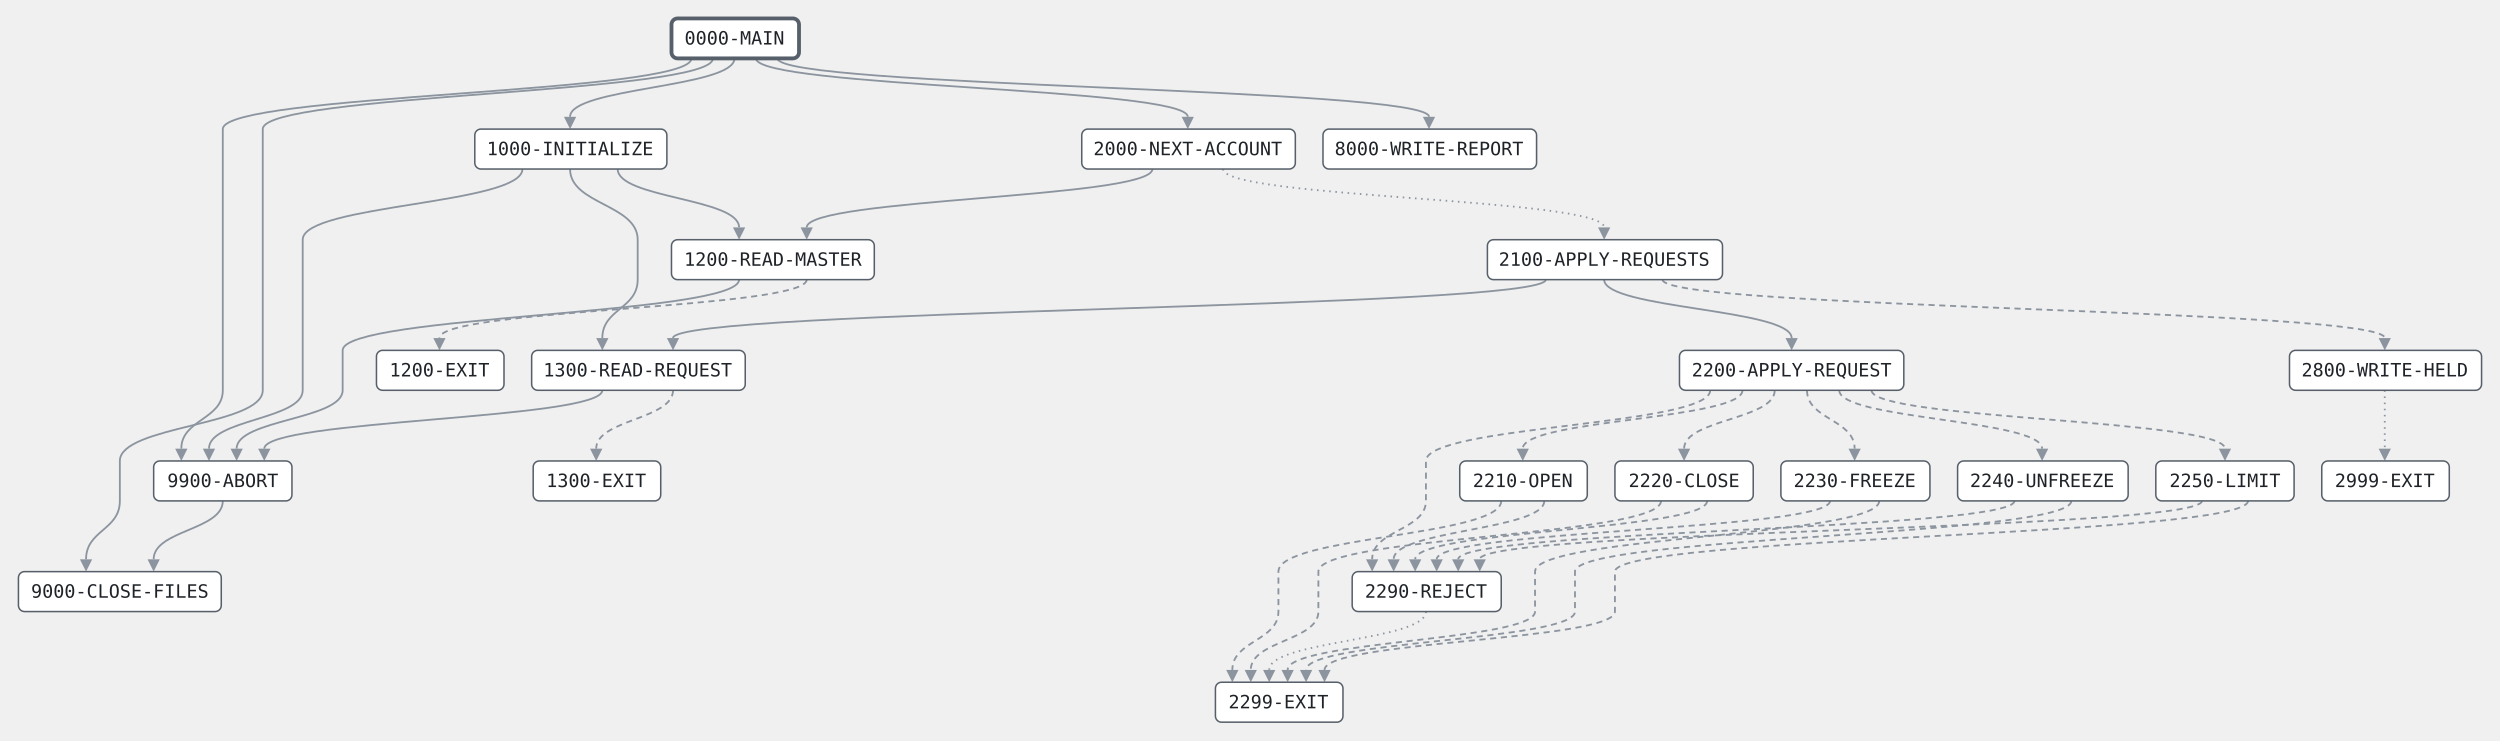
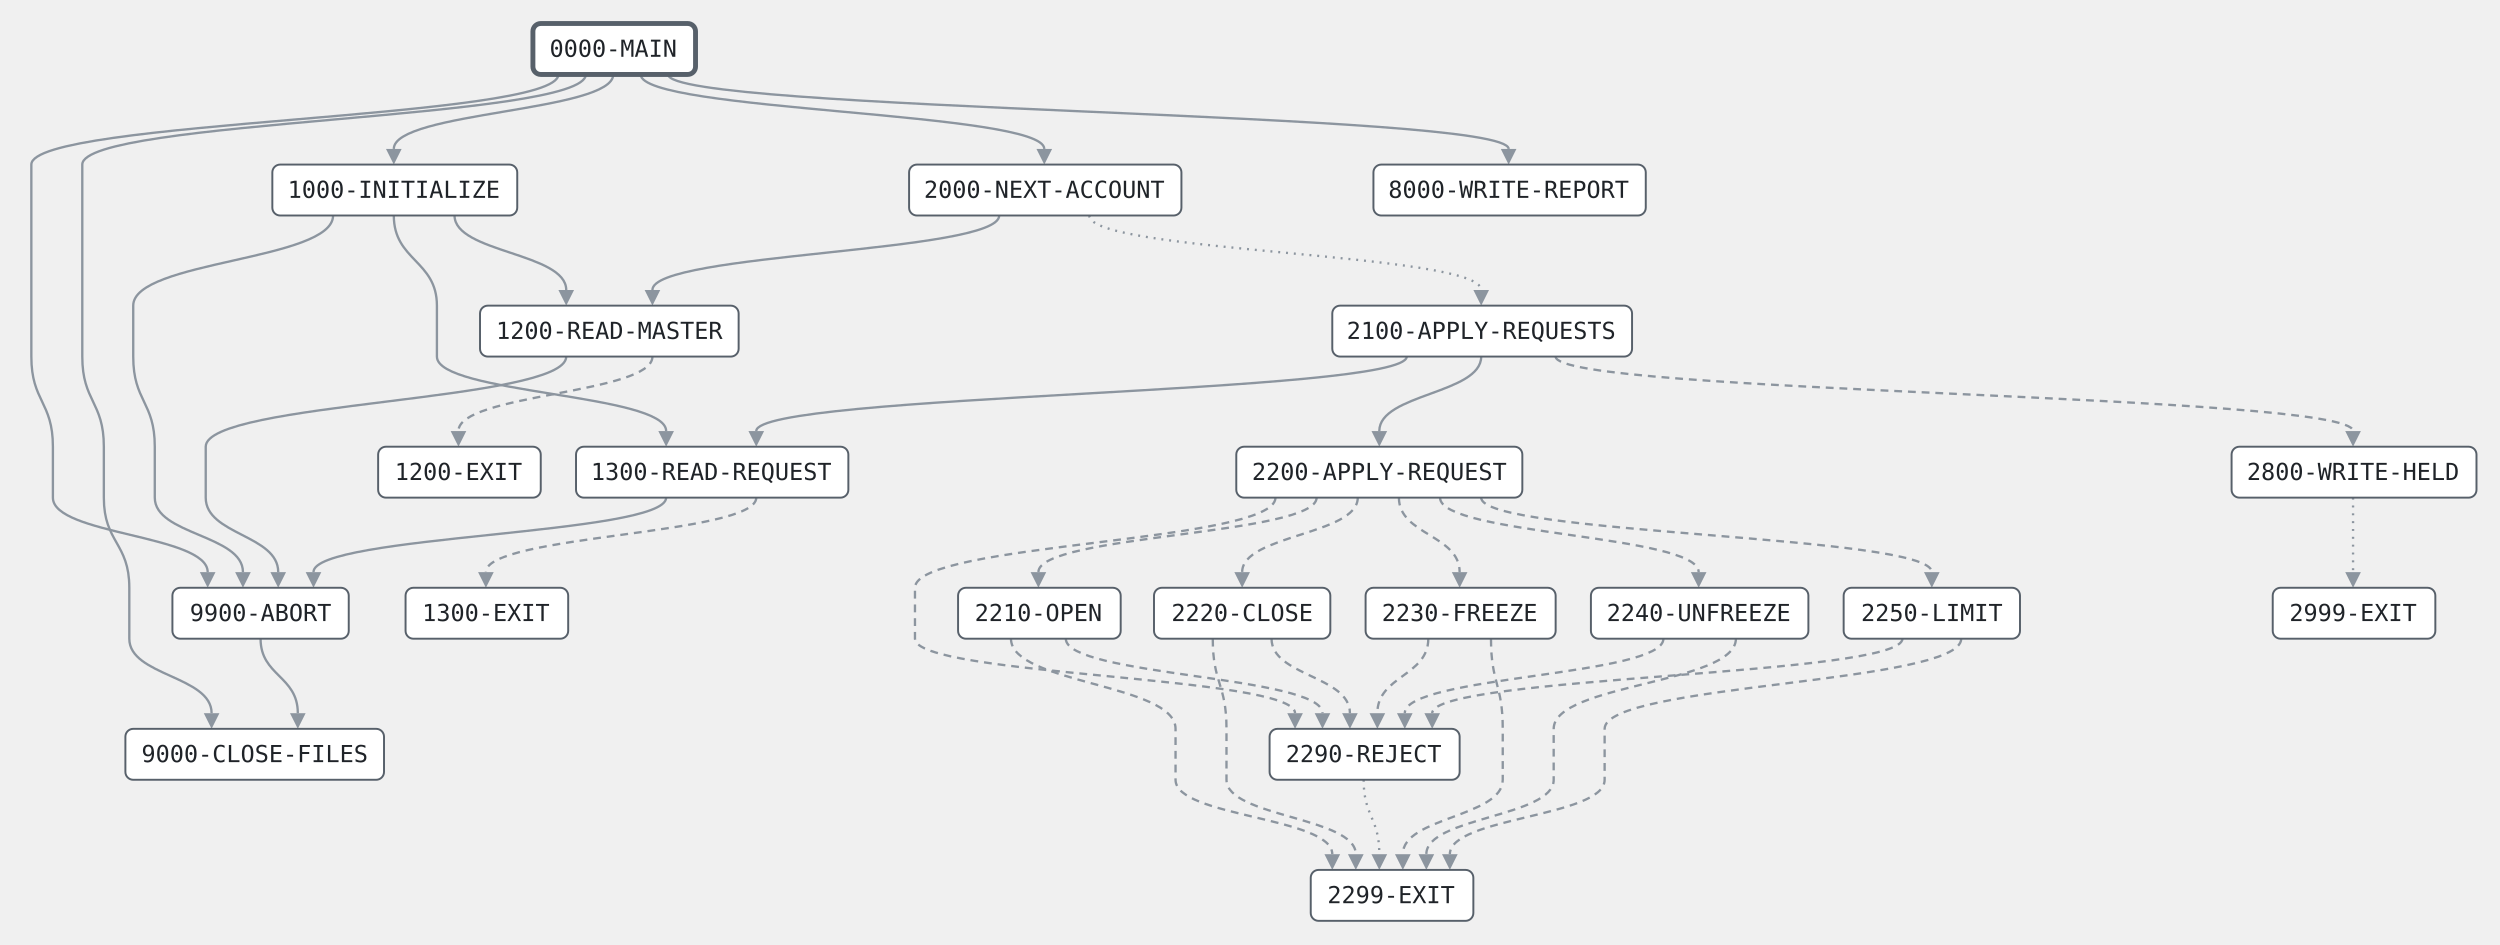
- <svg xmlns="http://www.w3.org/2000/svg" width="1627" height="482" viewBox="0 0 1627 482" font-family="ui-monospace, SFMono-Regular, Menlo, Consolas, monospace" font-size="12">
+ <svg xmlns="http://www.w3.org/2000/svg" width="1276" height="482" viewBox="0 0 1276 482" font-family="ui-monospace, SFMono-Regular, Menlo, Consolas, monospace" font-size="12">
  <style>
.box { fill: #ffffff; stroke: #57606a; stroke-width: 1 }
.box.emphasis { stroke-width: 2.5 }
.label { fill: #1f2328 }
.edge { fill: none; stroke: #8c959f; stroke-width: 1.2 }
.edge.dashed { stroke-dasharray: 4 3 }
.edge.dotted { stroke-dasharray: 1 3 }
.head { fill: #8c959f }
@media (prefers-color-scheme: dark) {
  .box { fill: #161b22; stroke: #8b949e }
  .label { fill: #e6edf3 }
  .edge { stroke: #6e7681 }
  .head { fill: #6e7681 }
}
</style>
  <defs>
    <marker id="arrow" viewBox="0 0 8 8" refX="0" refY="4" markerUnits="userSpaceOnUse" markerWidth="8" markerHeight="8" orient="auto-start-reverse">
      <path class="head" d="M0,0 L8,4 L0,8 z" />
    </marker>
  </defs>
-   <path class="edge" d="M478,38 C478,57 371,57 371,76" marker-end="url(#arrow)" />
-   <path class="edge" d="M492,38 C492,57 773,57 773,76" marker-end="url(#arrow)" />
-   <path class="edge" d="M450,38 C450,61 145,61 145,84 L145,110 C145,133 145,133 145,156 L145,182 C145,205 145,205 145,228 L145,254 C145,273 118,273 118,292" marker-end="url(#arrow)" />
-   <path class="edge" d="M506,38 C506,57 930,57 930,76" marker-end="url(#arrow)" />
-   <path class="edge" d="M464,38 C464,61 171,61 171,84 L171,110 C171,133 171,133 171,156 L171,182 C171,205 171,205 171,228 L171,254 C171,277 78,277 78,300 L78,326 C78,345 56,345 56,364" marker-end="url(#arrow)" />
-   <path class="edge" d="M340,110 C340,133 197,133 197,156 L197,182 C197,205 197,205 197,228 L197,254 C197,273 136,273 136,292" marker-end="url(#arrow)" />
-   <path class="edge" d="M402,110 C402,129 481,129 481,148" marker-end="url(#arrow)" />
-   <path class="edge" d="M371,110 C371,133 415,133 415,156 L415,182 C415,201 392,201 392,220" marker-end="url(#arrow)" />
-   <path class="edge" d="M481,182 C481,205 223,205 223,228 L223,254 C223,273 154,273 154,292" marker-end="url(#arrow)" />
-   <path class="edge dashed" d="M525,182 C525,201 286,201 286,220" marker-end="url(#arrow)" />
-   <path class="edge" d="M392,254 C392,273 172,273 172,292" marker-end="url(#arrow)" />
-   <path class="edge dashed" d="M438,254 C438,273 388,273 388,292" marker-end="url(#arrow)" />
-   <path class="edge" d="M750,110 C750,129 525,129 525,148" marker-end="url(#arrow)" />
-   <path class="edge dotted" d="M796,110 C796,129 1044,129 1044,148" marker-end="url(#arrow)" />
-   <path class="edge" d="M1044,182 C1044,201 1166,201 1166,220" marker-end="url(#arrow)" />
-   <path class="edge" d="M1006,182 C1006,201 438,201 438,220" marker-end="url(#arrow)" />
-   <path class="edge dashed" d="M1082,182 C1082,201 1552,201 1552,220" marker-end="url(#arrow)" />
-   <path class="edge dashed" d="M1134,254 C1134,273 991,273 991,292" marker-end="url(#arrow)" />
-   <path class="edge dashed" d="M1113,254 C1113,277 928,277 928,300 L928,326 C928,345 893,345 893,364" marker-end="url(#arrow)" />
-   <path class="edge dashed" d="M1155,254 C1155,273 1096,273 1096,292" marker-end="url(#arrow)" />
-   <path class="edge dashed" d="M1176,254 C1176,273 1207,273 1207,292" marker-end="url(#arrow)" />
-   <path class="edge dashed" d="M1197,254 C1197,273 1329,273 1329,292" marker-end="url(#arrow)" />
-   <path class="edge dashed" d="M1218,254 C1218,273 1448,273 1448,292" marker-end="url(#arrow)" />
-   <path class="edge dashed" d="M1005,326 C1005,345 907,345 907,364" marker-end="url(#arrow)" />
-   <path class="edge dashed" d="M977,326 C977,349 832,349 832,372 L832,398 C832,417 802,417 802,436" marker-end="url(#arrow)" />
-   <path class="edge dashed" d="M1111,326 C1111,345 921,345 921,364" marker-end="url(#arrow)" />
-   <path class="edge dashed" d="M1081,326 C1081,349 858,349 858,372 L858,398 C858,417 814,417 814,436" marker-end="url(#arrow)" />
-   <path class="edge dashed" d="M1191,326 C1191,345 935,345 935,364" marker-end="url(#arrow)" />
-   <path class="edge dashed" d="M1223,326 C1223,349 999,349 999,372 L999,398 C999,417 838,417 838,436" marker-end="url(#arrow)" />
-   <path class="edge dashed" d="M1311,326 C1311,345 949,345 949,364" marker-end="url(#arrow)" />
-   <path class="edge dashed" d="M1348,326 C1348,349 1025,349 1025,372 L1025,398 C1025,417 850,417 850,436" marker-end="url(#arrow)" />
-   <path class="edge dashed" d="M1433,326 C1433,345 963,345 963,364" marker-end="url(#arrow)" />
-   <path class="edge dashed" d="M1463,326 C1463,349 1051,349 1051,372 L1051,398 C1051,417 862,417 862,436" marker-end="url(#arrow)" />
-   <path class="edge dotted" d="M928,398 C928,417 826,417 826,436" marker-end="url(#arrow)" />
-   <path class="edge dotted" d="M1552,254 C1552,273 1552,273 1552,292" marker-end="url(#arrow)" />
-   <path class="edge" d="M145,326 C145,345 100,345 100,364" marker-end="url(#arrow)" />
+   <path class="edge" d="M313,38 C313,57 201,57 201,76" marker-end="url(#arrow)" />
+   <path class="edge" d="M327,38 C327,57 533,57 533,76" marker-end="url(#arrow)" />
+   <path class="edge" d="M285,38 C285,61 16,61 16,84 L16,110 C16,133 16,133 16,156 L16,182 C16,205 27,205 27,228 L27,254 C27,273 106,273 106,292" marker-end="url(#arrow)" />
+   <path class="edge" d="M341,38 C341,57 770,57 770,76" marker-end="url(#arrow)" />
+   <path class="edge" d="M299,38 C299,61 42,61 42,84 L42,110 C42,133 42,133 42,156 L42,182 C42,205 53,205 53,228 L53,254 C53,277 66,277 66,300 L66,326 C66,345 108,345 108,364" marker-end="url(#arrow)" />
+   <path class="edge" d="M170,110 C170,133 68,133 68,156 L68,182 C68,205 79,205 79,228 L79,254 C79,273 124,273 124,292" marker-end="url(#arrow)" />
+   <path class="edge" d="M232,110 C232,129 289,129 289,148" marker-end="url(#arrow)" />
+   <path class="edge" d="M201,110 C201,133 223,133 223,156 L223,182 C223,201 340,201 340,220" marker-end="url(#arrow)" />
+   <path class="edge" d="M289,182 C289,205 105,205 105,228 L105,254 C105,273 142,273 142,292" marker-end="url(#arrow)" />
+   <path class="edge dashed" d="M333,182 C333,201 234,201 234,220" marker-end="url(#arrow)" />
+   <path class="edge" d="M340,254 C340,273 160,273 160,292" marker-end="url(#arrow)" />
+   <path class="edge dashed" d="M386,254 C386,273 248,273 248,292" marker-end="url(#arrow)" />
+   <path class="edge" d="M510,110 C510,129 333,129 333,148" marker-end="url(#arrow)" />
+   <path class="edge dotted" d="M556,110 C556,129 756,129 756,148" marker-end="url(#arrow)" />
+   <path class="edge" d="M756,182 C756,201 704,201 704,220" marker-end="url(#arrow)" />
+   <path class="edge" d="M718,182 C718,201 386,201 386,220" marker-end="url(#arrow)" />
+   <path class="edge dashed" d="M794,182 C794,201 1201,201 1201,220" marker-end="url(#arrow)" />
+   <path class="edge dashed" d="M672,254 C672,273 530,273 530,292" marker-end="url(#arrow)" />
+   <path class="edge dashed" d="M651,254 C651,277 467,277 467,300 L467,326 C467,345 661,345 661,364" marker-end="url(#arrow)" />
+   <path class="edge dashed" d="M693,254 C693,273 634,273 634,292" marker-end="url(#arrow)" />
+   <path class="edge dashed" d="M714,254 C714,273 745,273 745,292" marker-end="url(#arrow)" />
+   <path class="edge dashed" d="M735,254 C735,273 867,273 867,292" marker-end="url(#arrow)" />
+   <path class="edge dashed" d="M756,254 C756,273 986,273 986,292" marker-end="url(#arrow)" />
+   <path class="edge dashed" d="M544,326 C544,345 675,345 675,364" marker-end="url(#arrow)" />
+   <path class="edge dashed" d="M516,326 C516,349 600,349 600,372 L600,398 C600,417 680,417 680,436" marker-end="url(#arrow)" />
+   <path class="edge dashed" d="M649,326 C649,345 689,345 689,364" marker-end="url(#arrow)" />
+   <path class="edge dashed" d="M619,326 C619,349 626,349 626,372 L626,398 C626,417 692,417 692,436" marker-end="url(#arrow)" />
+   <path class="edge dashed" d="M729,326 C729,345 703,345 703,364" marker-end="url(#arrow)" />
+   <path class="edge dashed" d="M761,326 C761,349 767,349 767,372 L767,398 C767,417 716,417 716,436" marker-end="url(#arrow)" />
+   <path class="edge dashed" d="M849,326 C849,345 717,345 717,364" marker-end="url(#arrow)" />
+   <path class="edge dashed" d="M886,326 C886,349 793,349 793,372 L793,398 C793,417 728,417 728,436" marker-end="url(#arrow)" />
+   <path class="edge dashed" d="M971,326 C971,345 731,345 731,364" marker-end="url(#arrow)" />
+   <path class="edge dashed" d="M1001,326 C1001,349 819,349 819,372 L819,398 C819,417 740,417 740,436" marker-end="url(#arrow)" />
+   <path class="edge dotted" d="M696,398 C696,417 704,417 704,436" marker-end="url(#arrow)" />
+   <path class="edge dotted" d="M1201,254 C1201,273 1201,273 1201,292" marker-end="url(#arrow)" />
+   <path class="edge" d="M133,326 C133,345 152,345 152,364" marker-end="url(#arrow)" />
  <a href="../../../pangaea/programs/ACCTMNT.cbl#L128">
-     <rect class="box emphasis" x="437" y="12" width="83" height="26" rx="4" />
-     <text class="label" x="478" y="29" text-anchor="middle">0000-MAIN</text>
+     <rect class="box emphasis" x="272" y="12" width="83" height="26" rx="4" />
+     <text class="label" x="313" y="29" text-anchor="middle">0000-MAIN</text>
  </a>
  <a href="../../../pangaea/programs/ACCTMNT.cbl#L145">
-     <rect class="box" x="309" y="84" width="125" height="26" rx="4" />
-     <text class="label" x="371" y="101" text-anchor="middle">1000-INITIALIZE</text>
+     <rect class="box" x="139" y="84" width="125" height="26" rx="4" />
+     <text class="label" x="201" y="101" text-anchor="middle">1000-INITIALIZE</text>
  </a>
  <a href="../../../pangaea/programs/ACCTMNT.cbl#L162">
-     <rect class="box" x="437" y="156" width="132" height="26" rx="4" />
-     <text class="label" x="503" y="173" text-anchor="middle">1200-READ-MASTER</text>
+     <rect class="box" x="245" y="156" width="132" height="26" rx="4" />
+     <text class="label" x="311" y="173" text-anchor="middle">1200-READ-MASTER</text>
  </a>
  <a href="../../../pangaea/programs/ACCTMNT.cbl#L173">
-     <rect class="box" x="245" y="228" width="83" height="26" rx="4" />
-     <text class="label" x="286" y="245" text-anchor="middle">1200-EXIT</text>
+     <rect class="box" x="193" y="228" width="83" height="26" rx="4" />
+     <text class="label" x="234" y="245" text-anchor="middle">1200-EXIT</text>
  </a>
  <a href="../../../pangaea/programs/ACCTMNT.cbl#L177">
-     <rect class="box" x="346" y="228" width="139" height="26" rx="4" />
-     <text class="label" x="415" y="245" text-anchor="middle">1300-READ-REQUEST</text>
+     <rect class="box" x="294" y="228" width="139" height="26" rx="4" />
+     <text class="label" x="363" y="245" text-anchor="middle">1300-READ-REQUEST</text>
  </a>
  <a href="../../../pangaea/programs/ACCTMNT.cbl#L189">
-     <rect class="box" x="347" y="300" width="83" height="26" rx="4" />
-     <text class="label" x="388" y="317" text-anchor="middle">1300-EXIT</text>
+     <rect class="box" x="207" y="300" width="83" height="26" rx="4" />
+     <text class="label" x="248" y="317" text-anchor="middle">1300-EXIT</text>
  </a>
  <a href="../../../pangaea/programs/ACCTMNT.cbl#L195">
-     <rect class="box" x="704" y="84" width="139" height="26" rx="4" />
-     <text class="label" x="773" y="101" text-anchor="middle">2000-NEXT-ACCOUNT</text>
+     <rect class="box" x="464" y="84" width="139" height="26" rx="4" />
+     <text class="label" x="533" y="101" text-anchor="middle">2000-NEXT-ACCOUNT</text>
  </a>
  <a href="../../../pangaea/programs/ACCTMNT.cbl#L207">
-     <rect class="box" x="968" y="156" width="153" height="26" rx="4" />
-     <text class="label" x="1044" y="173" text-anchor="middle">2100-APPLY-REQUESTS</text>
+     <rect class="box" x="680" y="156" width="153" height="26" rx="4" />
+     <text class="label" x="756" y="173" text-anchor="middle">2100-APPLY-REQUESTS</text>
  </a>
  <a href="../../../pangaea/programs/ACCTMNT.cbl#L215">
-     <rect class="box" x="1093" y="228" width="146" height="26" rx="4" />
-     <text class="label" x="1166" y="245" text-anchor="middle">2200-APPLY-REQUEST</text>
+     <rect class="box" x="631" y="228" width="146" height="26" rx="4" />
+     <text class="label" x="704" y="245" text-anchor="middle">2200-APPLY-REQUEST</text>
  </a>
  <a href="../../../pangaea/programs/ACCTMNT.cbl#L236">
-     <rect class="box" x="950" y="300" width="83" height="26" rx="4" />
-     <text class="label" x="991" y="317" text-anchor="middle">2210-OPEN</text>
+     <rect class="box" x="489" y="300" width="83" height="26" rx="4" />
+     <text class="label" x="530" y="317" text-anchor="middle">2210-OPEN</text>
  </a>
  <a href="../../../pangaea/programs/ACCTMNT.cbl#L256">
-     <rect class="box" x="1051" y="300" width="90" height="26" rx="4" />
-     <text class="label" x="1096" y="317" text-anchor="middle">2220-CLOSE</text>
+     <rect class="box" x="589" y="300" width="90" height="26" rx="4" />
+     <text class="label" x="634" y="317" text-anchor="middle">2220-CLOSE</text>
  </a>
  <a href="../../../pangaea/programs/ACCTMNT.cbl#L266">
-     <rect class="box" x="1159" y="300" width="97" height="26" rx="4" />
-     <text class="label" x="1207" y="317" text-anchor="middle">2230-FREEZE</text>
+     <rect class="box" x="697" y="300" width="97" height="26" rx="4" />
+     <text class="label" x="745" y="317" text-anchor="middle">2230-FREEZE</text>
  </a>
  <a href="../../../pangaea/programs/ACCTMNT.cbl#L275">
-     <rect class="box" x="1274" y="300" width="111" height="26" rx="4" />
-     <text class="label" x="1329" y="317" text-anchor="middle">2240-UNFREEZE</text>
+     <rect class="box" x="812" y="300" width="111" height="26" rx="4" />
+     <text class="label" x="867" y="317" text-anchor="middle">2240-UNFREEZE</text>
  </a>
  <a href="../../../pangaea/programs/ACCTMNT.cbl#L284">
-     <rect class="box" x="1403" y="300" width="90" height="26" rx="4" />
-     <text class="label" x="1448" y="317" text-anchor="middle">2250-LIMIT</text>
+     <rect class="box" x="941" y="300" width="90" height="26" rx="4" />
+     <text class="label" x="986" y="317" text-anchor="middle">2250-LIMIT</text>
  </a>
  <a href="../../../pangaea/programs/ACCTMNT.cbl#L293">
-     <rect class="box" x="880" y="372" width="97" height="26" rx="4" />
-     <text class="label" x="928" y="389" text-anchor="middle">2290-REJECT</text>
+     <rect class="box" x="648" y="372" width="97" height="26" rx="4" />
+     <text class="label" x="696" y="389" text-anchor="middle">2290-REJECT</text>
  </a>
  <a href="../../../pangaea/programs/ACCTMNT.cbl#L298">
-     <rect class="box" x="791" y="444" width="83" height="26" rx="4" />
-     <text class="label" x="832" y="461" text-anchor="middle">2299-EXIT</text>
+     <rect class="box" x="669" y="444" width="83" height="26" rx="4" />
+     <text class="label" x="710" y="461" text-anchor="middle">2299-EXIT</text>
  </a>
  <a href="../../../pangaea/programs/ACCTMNT.cbl#L302">
-     <rect class="box" x="1490" y="228" width="125" height="26" rx="4" />
-     <text class="label" x="1552" y="245" text-anchor="middle">2800-WRITE-HELD</text>
+     <rect class="box" x="1139" y="228" width="125" height="26" rx="4" />
+     <text class="label" x="1201" y="245" text-anchor="middle">2800-WRITE-HELD</text>
  </a>
  <a href="../../../pangaea/programs/ACCTMNT.cbl#L307">
-     <rect class="box" x="1511" y="300" width="83" height="26" rx="4" />
-     <text class="label" x="1552" y="317" text-anchor="middle">2999-EXIT</text>
+     <rect class="box" x="1160" y="300" width="83" height="26" rx="4" />
+     <text class="label" x="1201" y="317" text-anchor="middle">2999-EXIT</text>
  </a>
  <a href="../../../pangaea/programs/ACCTMNT.cbl#L311">
-     <rect class="box" x="861" y="84" width="139" height="26" rx="4" />
-     <text class="label" x="930" y="101" text-anchor="middle">8000-WRITE-REPORT</text>
+     <rect class="box" x="701" y="84" width="139" height="26" rx="4" />
+     <text class="label" x="770" y="101" text-anchor="middle">8000-WRITE-REPORT</text>
  </a>
  <a href="../../../pangaea/programs/ACCTMNT.cbl#L357">
-     <rect class="box" x="12" y="372" width="132" height="26" rx="4" />
-     <text class="label" x="78" y="389" text-anchor="middle">9000-CLOSE-FILES</text>
+     <rect class="box" x="64" y="372" width="132" height="26" rx="4" />
+     <text class="label" x="130" y="389" text-anchor="middle">9000-CLOSE-FILES</text>
  </a>
  <a href="../../../pangaea/programs/ACCTMNT.cbl#L362">
-     <rect class="box" x="100" y="300" width="90" height="26" rx="4" />
-     <text class="label" x="145" y="317" text-anchor="middle">9900-ABORT</text>
+     <rect class="box" x="88" y="300" width="90" height="26" rx="4" />
+     <text class="label" x="133" y="317" text-anchor="middle">9900-ABORT</text>
  </a>
</svg>
